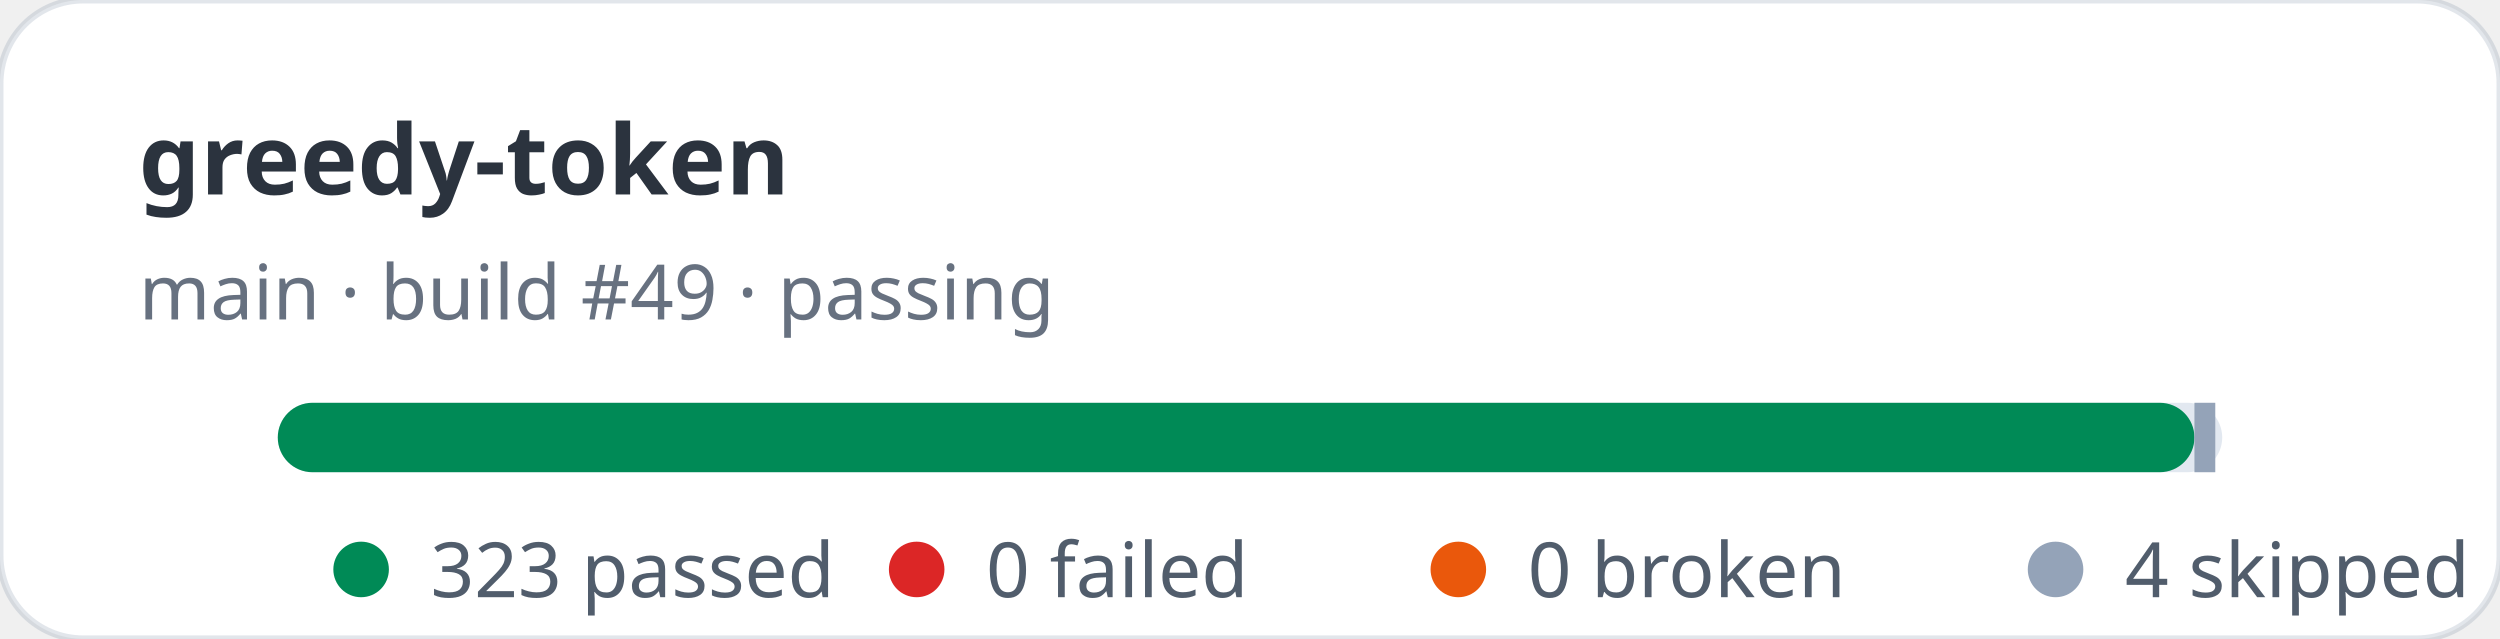
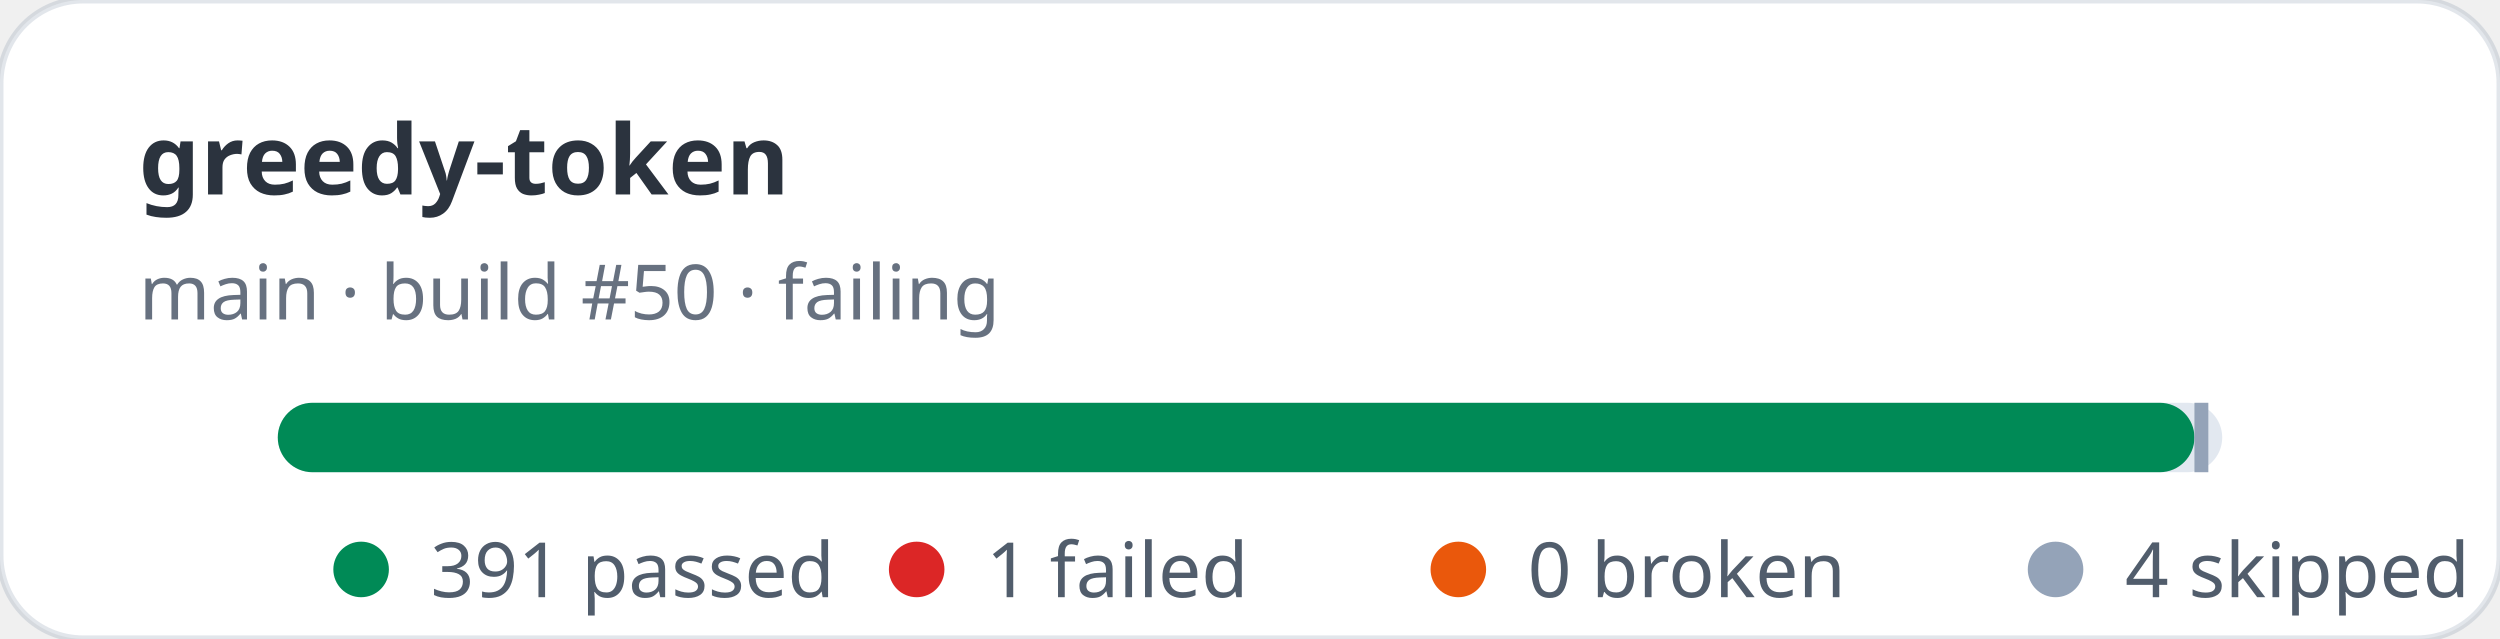
- <svg xmlns="http://www.w3.org/2000/svg" width="360" height="92" viewBox="0 0 360 92" role="img" aria-label="greedy-token stats: 323 passed, 0 failed">
+ <svg xmlns="http://www.w3.org/2000/svg" width="360" height="92" viewBox="0 0 360 92" role="img" aria-label="greedy-token stats: 391 passed, 1 failed">
  <rect width="360" height="92" rx="12" fill="#ffffff" stroke="rgba(11,48,86,0.12)" />
  <text x="20" y="28" fill="rgba(1,10,24,0.83)" font-family="ui-sans-serif,system-ui,sans-serif" font-size="14" font-weight="700">greedy-token</text>
-   <text x="20" y="46" fill="rgba(2,19,44,0.6)" font-family="ui-sans-serif,system-ui,sans-serif" font-size="11">main · build #49 · passing</text>
+   <text x="20" y="46" fill="rgba(2,19,44,0.6)" font-family="ui-sans-serif,system-ui,sans-serif" font-size="11">main · build #50 · failing</text>
  <rect x="40" y="58" width="280" height="10" rx="5" fill="#e2e8f0" />
  <rect x="40" y="58" width="276" height="10" rx="5" fill="#008a56" />
-   <rect x="316" y="58" width="3" height="10" fill="#94a3b8" />
+   <rect x="316" y="58" width="2" height="10" fill="#94a3b8" />
  <g font-family="ui-sans-serif,system-ui,sans-serif" font-size="11" fill="rgba(1,18,40,0.68)">
    <circle cx="52" cy="82" r="4" fill="#008a56" />
-     <text x="62" y="86">323 passed</text>
+     <text x="62" y="86">391 passed</text>
    <circle cx="132" cy="82" r="4" fill="#dc2626" />
-     <text x="142" y="86">0 failed</text>
+     <text x="142" y="86">1 failed</text>
    <circle cx="210" cy="82" r="4" fill="#ea580c" />
    <text x="220" y="86">0 broken</text>
    <circle cx="296" cy="82" r="4" fill="#94a3b8" />
    <text x="306" y="86">4 skipped</text>
  </g>
</svg>
